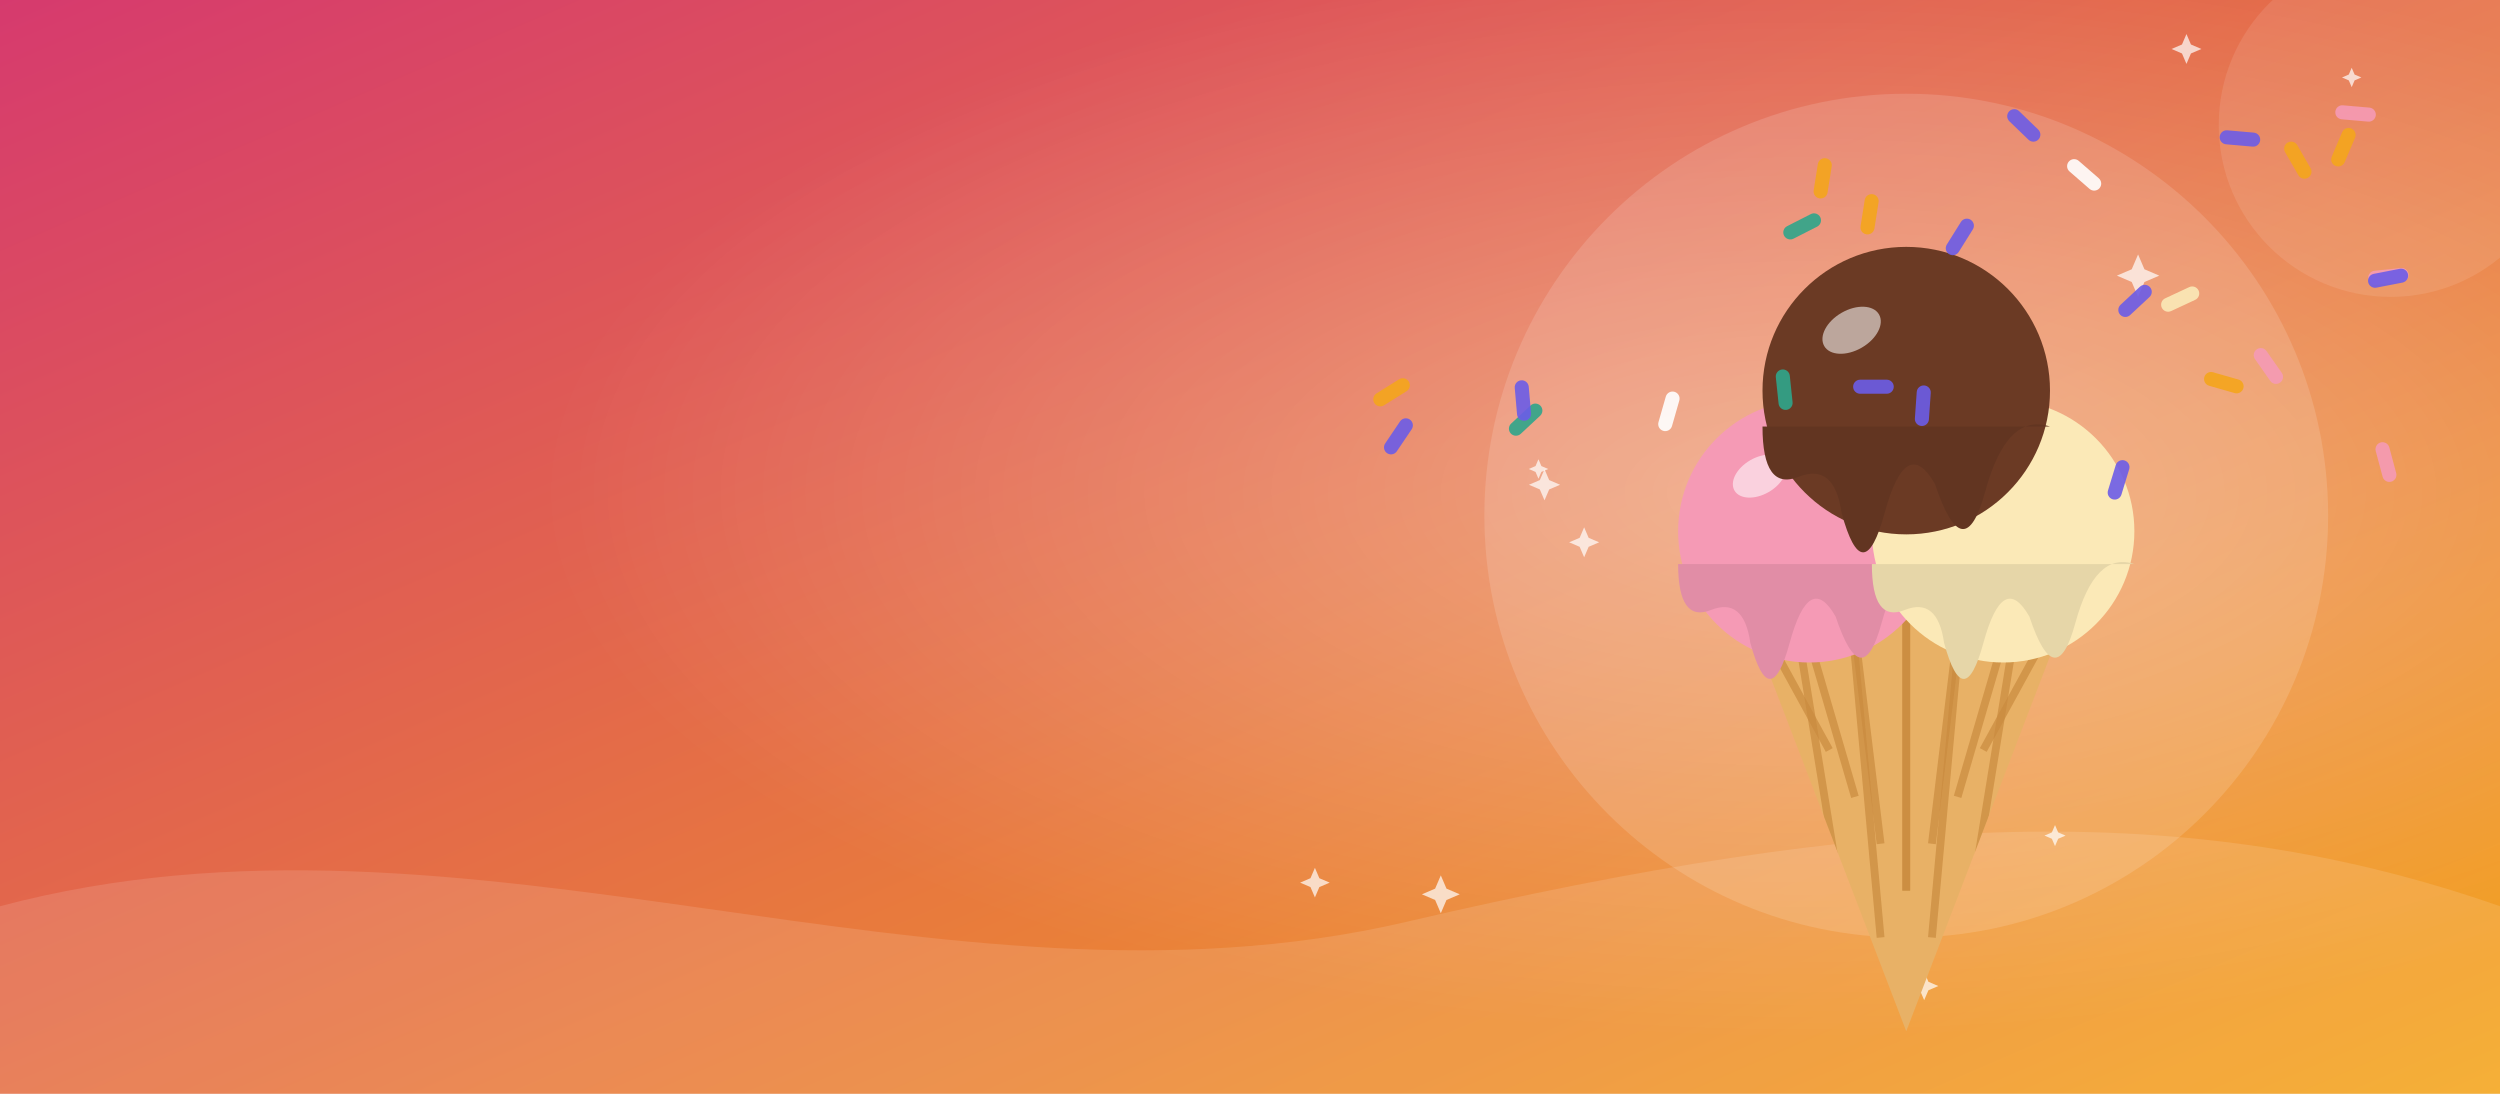
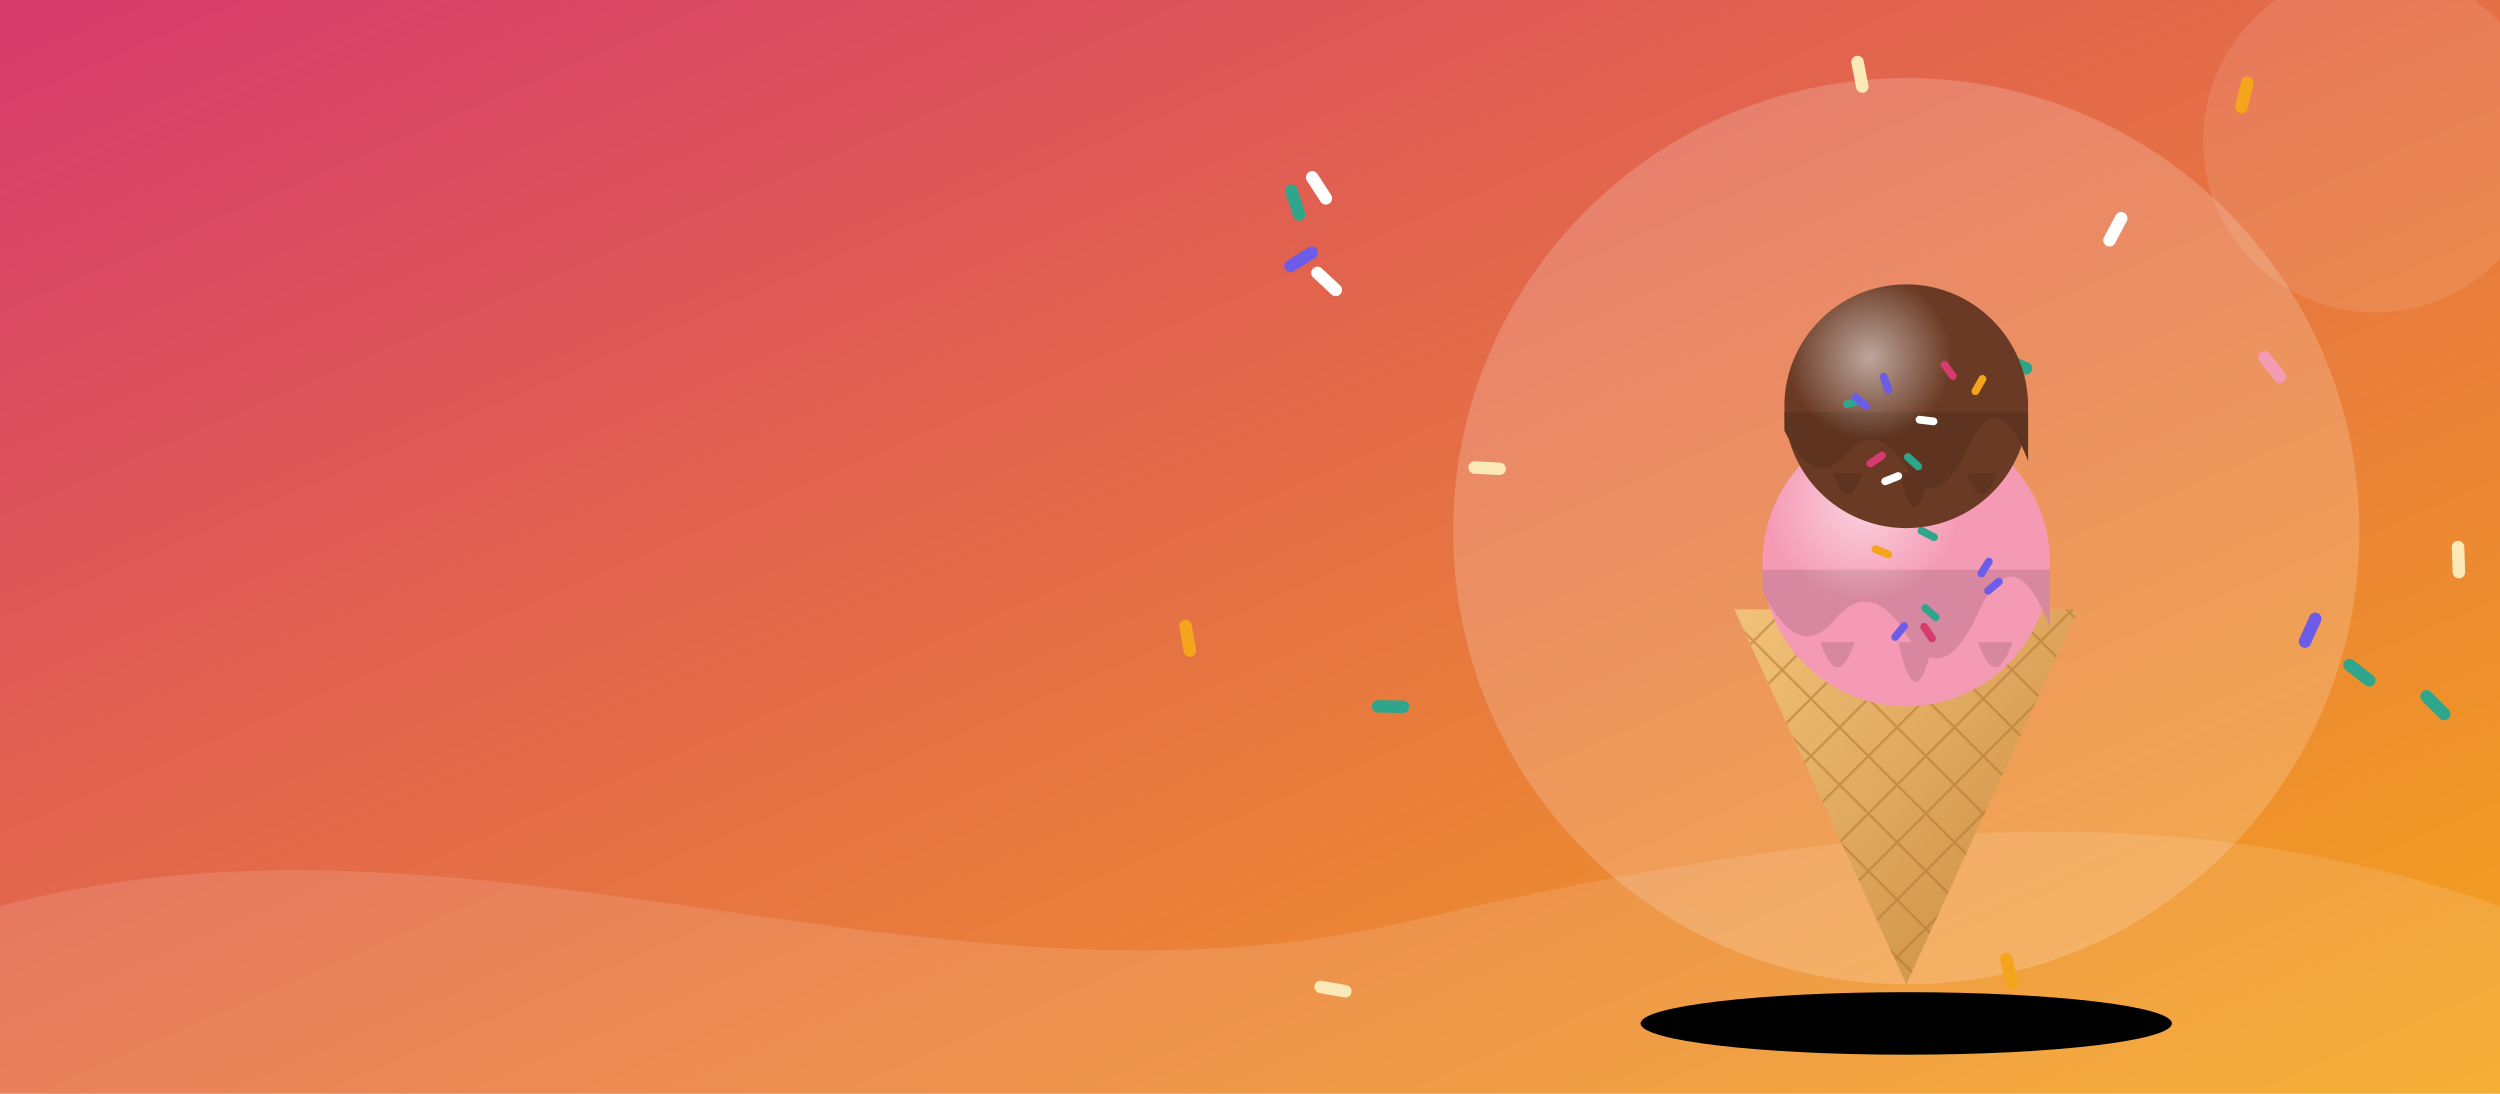
<svg xmlns="http://www.w3.org/2000/svg" viewBox="0 0 1600 700" width="1600" height="700" preserveAspectRatio="xMidYMid slice">
+   <style>
+ .float{animation:float 4s ease-in-out infinite;transform-box:fill-box;transform-origin:center}
+ .shadow{animation:shadow 4s ease-in-out infinite;transform-box:fill-box;transform-origin:center}
+ .twinkle{animation:twinkle 2.6s ease-in-out infinite}
+ .fall{animation:fall 7s linear infinite}
+ .drip{animation:drip 3.2s ease-in-out infinite;transform-box:fill-box;transform-origin:top}
+ .glow{animation:glow 5s ease-in-out infinite}
+ @keyframes float{0%,100%{transform:translateY(0) rotate(0)}50%{transform:translateY(-14px) rotate(-1.5deg)}}
+ @keyframes shadow{0%,100%{transform:scale(1);opacity:.28}50%{transform:scale(.86);opacity:.18}}
+ @keyframes twinkle{0%,100%{opacity:.25}50%{opacity:1}}
+ @keyframes fall{0%{transform:translateY(-80px)}100%{transform:translateY(820px)}}
+ @keyframes drip{0%,100%{transform:scaleY(1)}50%{transform:scaleY(1.25)}}
+ @keyframes glow{0%,100%{opacity:.35}50%{opacity:.6}}
+ @media (prefers-reduced-motion:reduce){*{animation:none!important}}
+ </style>
  <defs>
-     <linearGradient id="bg" x1="0" y1="0" x2="1" y2="1">
+     <radialGradient id="bg20" cx="50%" cy="42%" r="65%">
+       <stop offset="0" stop-color="#ffffff" />
+       <stop offset="1" stop-color="#f4a51c" />
+     </radialGradient>
+     <radialGradient id="sh20" cx="35%" cy="30%" r="75%">
+       <stop offset="0" stop-color="#ffffff" stop-opacity=".55" />
+       <stop offset=".45" stop-color="#ffffff" stop-opacity="0" />
+     </radialGradient>
+     <linearGradient id="cone20" x1="0" y1="0" x2="1" y2="1">
+       <stop offset="0" stop-color="#f2c27a" />
+       <stop offset="1" stop-color="#c98a3e" />
+     </linearGradient>
+     <pattern id="waffle20" width="26" height="26" patternUnits="userSpaceOnUse" patternTransform="rotate(45)">
+       <rect width="26" height="26" fill="none" />
+       <path d="M0 0H26M0 0V26" stroke="#b27631" stroke-width="3" opacity=".55" />
+     </pattern>
+   </defs>
+   <defs>
+     <linearGradient id="g20" x1="0" y1="0" x2="1" y2="1">
      <stop offset="0" stop-color="#d63a6e" />
      <stop offset="1" stop-color="#f4a51c" />
    </linearGradient>
-     <radialGradient id="glow" cx="0.72" cy="0.45" r="0.5">
-       <stop offset="0" stop-color="#fff" stop-opacity="0.35" />
-       <stop offset="1" stop-color="#fff" stop-opacity="0" />
-     </radialGradient>
  </defs>
-   <rect width="1600" height="700" fill="url(#bg)" />
-   <rect width="1600" height="700" fill="url(#glow)" />
-   <circle cx="1220" cy="330" r="270" fill="#fff" opacity="0.14" />
-   <circle cx="1530" cy="80" r="110" fill="#fff" opacity="0.10" />
-   <path d="M0 580 C 300 500, 600 660, 900 590 S 1400 510, 1600 580 V700 H0 Z" fill="#fff" opacity="0.12" />
-   <path d="M922.117 560.247 L925.75 568.725 L934.227 572.358 L925.75 575.991 L922.117 584.468 L918.484 575.991 L910.007 572.358 L918.484 568.725 Z" fill="#fff" opacity="0.7" />
-   <path d="M1013.852 337.483 L1016.731 344.2 L1023.448 347.078 L1016.731 349.957 L1013.852 356.674 L1010.974 349.957 L1004.257 347.078 L1010.974 344.2 Z" fill="#fff" opacity="0.7" />
-   <path d="M1315.211 528.032 L1317.236 532.758 L1321.962 534.783 L1317.236 536.808 L1315.211 541.534 L1313.185 536.808 L1308.46 534.783 L1313.185 532.758 Z" fill="#fff" opacity="0.7" />
-   <path d="M841.544 555.428 L844.383 562.051 L851.006 564.89 L844.383 567.728 L841.544 574.352 L838.705 567.728 L832.082 564.89 L838.705 562.051 Z" fill="#fff" opacity="0.7" />
-   <path d="M1399.333 21.785 L1402.202 28.479 L1408.896 31.348 L1402.202 34.217 L1399.333 40.911 L1396.464 34.217 L1389.77 31.348 L1396.464 28.479 Z" fill="#fff" opacity="0.7" />
-   <path d="M1368.37 162.846 L1372.439 172.339 L1381.933 176.408 L1372.439 180.476 L1368.37 189.97 L1364.302 180.476 L1354.808 176.408 L1364.302 172.339 Z" fill="#fff" opacity="0.7" />
-   <path d="M1505.085 43.374 L1506.946 47.717 L1511.288 49.578 L1506.946 51.439 L1505.085 55.781 L1503.224 51.439 L1498.881 49.578 L1503.224 47.717 Z" fill="#fff" opacity="0.7" />
-   <path d="M1231.473 622.006 L1234.188 628.341 L1240.523 631.055 L1234.188 633.77 L1231.473 640.105 L1228.759 633.77 L1222.424 631.055 L1228.759 628.341 Z" fill="#fff" opacity="0.7" />
-   <path d="M984.616 293.922 L986.485 298.285 L990.848 300.155 L986.485 302.024 L984.616 306.387 L982.746 302.024 L978.383 300.155 L982.746 298.285 Z" fill="#fff" opacity="0.7" />
-   <path d="M988.486 300.282 L991.476 307.258 L998.452 310.248 L991.476 313.238 L988.486 320.215 L985.496 313.238 L978.519 310.248 L985.496 307.258 Z" fill="#fff" opacity="0.7" />
-   <defs>
-     <clipPath id="cone1220360">
-       <path d="M1105.0 360 L1220 660 L1335.0 360 Z" />
-     </clipPath>
-   </defs>
-   <path d="M1105.0 360 L1220 660 L1335.0 360 Z" fill="#e8b166" />
-   <g clip-path="url(#cone1220360)">
-     <line x1="1105.0" y1="360" x2="1170.714" y2="480.0" stroke="#c98a3e" stroke-width="5" opacity="0.7" />
-     <line x1="1143.333" y1="360" x2="1187.143" y2="510.0" stroke="#c98a3e" stroke-width="5" opacity="0.7" />
-     <line x1="1181.667" y1="360" x2="1203.571" y2="540.0" stroke="#c98a3e" stroke-width="5" opacity="0.7" />
-     <line x1="1220.0" y1="360" x2="1220.0" y2="570.0" stroke="#c98a3e" stroke-width="5" opacity="0.7" />
-     <line x1="1258.333" y1="360" x2="1236.429" y2="600.0" stroke="#c98a3e" stroke-width="5" opacity="0.7" />
-     <line x1="1296.667" y1="360" x2="1252.857" y2="630.0" stroke="#c98a3e" stroke-width="5" opacity="0.7" />
-     <line x1="1335.0" y1="360" x2="1269.286" y2="660.0" stroke="#c98a3e" stroke-width="5" opacity="0.7" />
-     <line x1="1335.0" y1="360" x2="1269.286" y2="480.0" stroke="#c98a3e" stroke-width="5" opacity="0.7" />
-     <line x1="1296.667" y1="360" x2="1252.857" y2="510.0" stroke="#c98a3e" stroke-width="5" opacity="0.7" />
-     <line x1="1258.333" y1="360" x2="1236.429" y2="540.0" stroke="#c98a3e" stroke-width="5" opacity="0.7" />
-     <line x1="1220.0" y1="360" x2="1220.0" y2="570.0" stroke="#c98a3e" stroke-width="5" opacity="0.7" />
-     <line x1="1181.667" y1="360" x2="1203.571" y2="600.0" stroke="#c98a3e" stroke-width="5" opacity="0.7" />
-     <line x1="1143.333" y1="360" x2="1187.143" y2="630.0" stroke="#c98a3e" stroke-width="5" opacity="0.7" />
-     <line x1="1105.0" y1="360" x2="1170.714" y2="660.0" stroke="#c98a3e" stroke-width="5" opacity="0.7" />
+   <rect width="1600" height="700" fill="url(#g20)" />
+   <circle cx="1220" cy="340" r="290" fill="#ffffff" opacity=".18" class="glow" />
+   <circle cx="1520" cy="90" r="110" fill="#ffffff" opacity=".1" />
+   <path d="M0 580 C 300 500, 600 660, 900 590 S 1400 510, 1600 580 V700 H0 Z" fill="#ffffff" opacity=".12" />
+   <g class="fall" style="animation-delay:-4.7s;animation-duration:8.4s">
+     <rect x="1503" y="420" width="24" height="8" rx="4" fill="#2fa58b" transform="rotate(38 1503 420)" />
  </g>
-   <circle cx="1158" cy="340" r="84" fill="#f59ab5" />
-   <path d="M1074 361.0 q0 37.8 21.0 29.4 t25.2 21.0 q12.6 46.2 25.2 0 t29.4 -16.8 q16.8 50.4 29.4 4.2 T1242 361.0 Z" fill="#e18da6" />
-   <ellipse cx="1126.08" cy="304.72" rx="18.48" ry="11.76" fill="#fff" opacity="0.55" transform="rotate(-30 1126.08 304.72)" />
-   <circle cx="1282" cy="340" r="84" fill="#fbe9b7" />
-   <path d="M1198 361.0 q0 37.8 21.0 29.4 t25.2 21.0 q12.6 46.2 25.2 0 t29.4 -16.8 q16.8 50.4 29.4 4.2 T1366 361.0 Z" fill="#e6d6a8" />
-   <ellipse cx="1250.08" cy="304.72" rx="18.48" ry="11.76" fill="#fff" opacity="0.55" transform="rotate(-30 1250.08 304.72)" />
-   <circle cx="1220" cy="250" r="92" fill="#6b3a24" />
-   <path d="M1128 273.0 q0 41.4 23.0 32.2 t27.6 23.0 q13.8 50.6 27.6 0 t32.2 -18.4 q18.4 55.2 32.2 4.6 T1312 273.0 Z" fill="#623521" />
-   <ellipse cx="1185.04" cy="211.36" rx="20.24" ry="12.88" fill="#fff" opacity="0.55" transform="rotate(-30 1185.04 211.36)" />
-   <rect x="989" y="263" width="26" height="9" rx="4.5" fill="#2fa58b" opacity="0.9" transform="rotate(137 989 263)" />
-   <rect x="978" y="243" width="26" height="9" rx="4.5" fill="#6c5ce7" opacity="0.9" transform="rotate(85 978 243)" />
-   <rect x="1421" y="83" width="26" height="9" rx="4.5" fill="#6c5ce7" opacity="0.9" transform="rotate(5 1421 83)" />
-   <rect x="1186" y="243" width="26" height="9" rx="4.5" fill="#6c5ce7" opacity="0.9" transform="rotate(0 1186 243)" />
-   <rect x="1076" y="252" width="26" height="9" rx="4.5" fill="#ffffff" opacity="0.9" transform="rotate(106 1076 252)" />
-   <rect x="1495" y="67" width="26" height="9" rx="4.5" fill="#f59ab5" opacity="0.9" transform="rotate(5 1495 67)" />
-   <rect x="906" y="271" width="26" height="9" rx="4.5" fill="#6c5ce7" opacity="0.9" transform="rotate(124 906 271)" />
-   <rect x="1379" y="187" width="26" height="9" rx="4.5" fill="#6c5ce7" opacity="0.9" transform="rotate(137 1379 187)" />
-   <rect x="1265" y="143" width="26" height="9" rx="4.5" fill="#6c5ce7" opacity="0.9" transform="rotate(122 1265 143)" />
-   <rect x="1528" y="282" width="26" height="9" rx="4.5" fill="#f59ab5" opacity="0.9" transform="rotate(75 1528 282)" />
-   <rect x="1509" y="84" width="26" height="9" rx="4.5" fill="#f4a51c" opacity="0.9" transform="rotate(113 1509 84)" />
-   <rect x="1468" y="89" width="26" height="9" rx="4.5" fill="#f4a51c" opacity="0.9" transform="rotate(60 1468 89)" />
-   <rect x="1542" y="180" width="26" height="9" rx="4.5" fill="#f59ab5" opacity="0.9" transform="rotate(174 1542 180)" />
-   <rect x="1448" y="221" width="26" height="9" rx="4.5" fill="#f59ab5" opacity="0.9" transform="rotate(55 1448 221)" />
-   <rect x="1542" y="180" width="26" height="9" rx="4.5" fill="#6c5ce7" opacity="0.9" transform="rotate(169 1542 180)" />
-   <rect x="1289" y="68" width="26" height="9" rx="4.5" fill="#6c5ce7" opacity="0.9" transform="rotate(44 1289 68)" />
-   <rect x="1173" y="102" width="26" height="9" rx="4.5" fill="#f4a51c" opacity="0.9" transform="rotate(99 1173 102)" />
-   <rect x="1412" y="237" width="26" height="9" rx="4.5" fill="#f4a51c" opacity="0.9" transform="rotate(16 1412 237)" />
-   <rect x="1236" y="247" width="26" height="9" rx="4.5" fill="#6c5ce7" opacity="0.9" transform="rotate(94 1236 247)" />
-   <rect x="1145" y="236" width="26" height="9" rx="4.5" fill="#2fa58b" opacity="0.9" transform="rotate(84 1145 236)" />
-   <rect x="1364" y="296" width="26" height="9" rx="4.5" fill="#6c5ce7" opacity="0.9" transform="rotate(107 1364 296)" />
-   <rect x="1327" y="100" width="26" height="9" rx="4.5" fill="#ffffff" opacity="0.9" transform="rotate(41 1327 100)" />
-   <rect x="1409" y="190" width="26" height="9" rx="4.5" fill="#fbe9b7" opacity="0.9" transform="rotate(155 1409 190)" />
-   <rect x="1167" y="143" width="26" height="9" rx="4.5" fill="#2fa58b" opacity="0.9" transform="rotate(153 1167 143)" />
-   <rect x="1203" y="125" width="26" height="9" rx="4.5" fill="#f4a51c" opacity="0.9" transform="rotate(99 1203 125)" />
-   <rect x="904" y="248" width="26" height="9" rx="4.5" fill="#f4a51c" opacity="0.9" transform="rotate(148 904 248)" />
+   <g class="fall" style="animation-delay:-2.9s;animation-duration:9.0s">
+     <rect x="843" y="169" width="24" height="8" rx="4" fill="#ffffff" transform="rotate(43 843 169)" />
+   </g>
+   <g class="fall" style="animation-delay:-2.9s;animation-duration:5.8s">
+     <rect x="845" y="163" width="24" height="8" rx="4" fill="#6c5ce7" transform="rotate(148 845 163)" />
+   </g>
+   <g class="fall" style="animation-delay:-0.6s;animation-duration:7.1s">
+     <rect x="1273" y="417" width="24" height="8" rx="4" fill="#6c5ce7" transform="rotate(84 1273 417)" />
+   </g>
+   <g class="fall" style="animation-delay:-1.7s;animation-duration:5.8s">
+     <rect x="1450" y="223" width="24" height="8" rx="4" fill="#f59ab5" transform="rotate(52 1450 223)" />
+   </g>
+   <g class="fall" style="animation-delay:-4.8s;animation-duration:5.7s">
+     <rect x="829" y="117" width="24" height="8" rx="4" fill="#2fa58b" transform="rotate(72 829 117)" />
+   </g>
+   <g class="fall" style="animation-delay:-6.0s;animation-duration:5.9s">
+     <rect x="857" y="-44" width="24" height="8" rx="4" fill="#fbe9b7" transform="rotate(180 857 -44)" />
+   </g>
+   <g class="fall" style="animation-delay:-2.1s;animation-duration:5.5s">
+     <rect x="955" y="-51" width="24" height="8" rx="4" fill="#f59ab5" transform="rotate(165 955 -51)" />
+   </g>
+   <g class="fall" style="animation-delay:-6.5s;animation-duration:6.1s">
+     <rect x="1290" y="360" width="24" height="8" rx="4" fill="#fbe9b7" transform="rotate(114 1290 360)" />
+   </g>
+   <g class="fall" style="animation-delay:-6.0s;animation-duration:7.8s">
+     <rect x="1443" y="50" width="24" height="8" rx="4" fill="#f4a51c" transform="rotate(103 1443 50)" />
+   </g>
+   <g class="fall" style="animation-delay:-0.8s;animation-duration:7.4s">
+     <rect x="1577" y="346" width="24" height="8" rx="4" fill="#fbe9b7" transform="rotate(88 1577 346)" />
+   </g>
+   <g class="fall" style="animation-delay:-0.8s;animation-duration:8.5s">
+     <rect x="1186" y="246" width="24" height="8" rx="4" fill="#ffffff" transform="rotate(44 1186 246)" />
+   </g>
+   <g class="fall" style="animation-delay:-5.1s;animation-duration:8.8s">
+     <rect x="762" y="396" width="24" height="8" rx="4" fill="#f4a51c" transform="rotate(80 762 396)" />
+   </g>
+   <g class="fall" style="animation-delay:-1.1s;animation-duration:8.8s">
+     <rect x="1195" y="474" width="24" height="8" rx="4" fill="#f4a51c" transform="rotate(13 1195 474)" />
+   </g>
+   <g class="fall" style="animation-delay:-0.8s;animation-duration:6.3s">
+     <rect x="1217" y="-51" width="24" height="8" rx="4" fill="#f4a51c" transform="rotate(146 1217 -51)" />
+   </g>
+   <g class="fall" style="animation-delay:-0.3s;animation-duration:5.1s">
+     <rect x="1287" y="609" width="24" height="8" rx="4" fill="#f4a51c" transform="rotate(77 1287 609)" />
+   </g>
+   <g class="fall" style="animation-delay:-0.2s;animation-duration:7.7s">
+     <rect x="940" y="295" width="24" height="8" rx="4" fill="#fbe9b7" transform="rotate(3 940 295)" />
+   </g>
+   <g class="fall" style="animation-delay:-2.9s;animation-duration:5.4s">
+     <rect x="1192" y="35" width="24" height="8" rx="4" fill="#fbe9b7" transform="rotate(79 1192 35)" />
+   </g>
+   <g class="fall" style="animation-delay:-2.1s;animation-duration:7.2s">
+     <rect x="841" y="108" width="24" height="8" rx="4" fill="#ffffff" transform="rotate(57 841 108)" />
+   </g>
+   <g class="fall" style="animation-delay:-0.0s;animation-duration:5.8s">
+     <rect x="1487" y="394" width="24" height="8" rx="4" fill="#6c5ce7" transform="rotate(114 1487 394)" />
+   </g>
+   <g class="fall" style="animation-delay:-1.4s;animation-duration:7.5s">
+     <rect x="1280" y="224" width="24" height="8" rx="4" fill="#2fa58b" transform="rotate(24 1280 224)" />
+   </g>
+   <g class="fall" style="animation-delay:-0.4s;animation-duration:6.5s">
+     <rect x="878" y="448" width="24" height="8" rx="4" fill="#2fa58b" transform="rotate(1 878 448)" />
+   </g>
+   <g class="fall" style="animation-delay:-0.5s;animation-duration:6.9s">
+     <rect x="1363" y="138" width="24" height="8" rx="4" fill="#ffffff" transform="rotate(118 1363 138)" />
+   </g>
+   <g class="fall" style="animation-delay:-6.5s;animation-duration:7.2s">
+     <rect x="1551" y="-53" width="24" height="8" rx="4" fill="#ffffff" transform="rotate(135 1551 -53)" />
+   </g>
+   <g class="fall" style="animation-delay:-2.1s;animation-duration:8.4s">
+     <rect x="1553" y="440" width="24" height="8" rx="4" fill="#2fa58b" transform="rotate(45 1553 440)" />
+   </g>
+   <g class="fall" style="animation-delay:-5.2s;animation-duration:7.5s">
+     <rect x="842" y="627" width="24" height="8" rx="4" fill="#fbe9b7" transform="rotate(10 842 627)" />
+   </g>
+   <ellipse cx="1220" cy="655" rx="170" ry="20" fill="#000000" class="shadow" />
+   <g class="float">
+     <g transform="translate(920 60)">
+       <path d="M190 330 L300 570 L410 330z" fill="url(#cone20)" />
+       <path d="M190 330 L300 570 L410 330z" fill="url(#waffle20)" />
+       <circle cx="300" cy="300" r="92" fill="#f59ab5" />
+       <path d="M208 318.4 q23.0 46.0 46.0 18.4 t46.0 9.2 t46.0 -13.8 t46.0 9.2 V304.6 H208 Z" fill="#d7879f" />
+       <path class="drip" style="animation-delay:0.0s" d="M245 351 q11 32 22 0 Z" fill="#d7879f" />
+       <path class="drip" style="animation-delay:0.6s" d="M295 351 q11 51 22 0 Z" fill="#d7879f" />
+       <path class="drip" style="animation-delay:1.2s" d="M346 351 q11 32 22 0 Z" fill="#d7879f" />
+       <circle cx="300" cy="300" r="92" fill="url(#sh20)" />
+       <rect x="269" y="253" width="14" height="5" rx="2.5" fill="#6c5ce7" transform="rotate(122 300 300)" />
+       <rect x="260" y="250" width="14" height="5" rx="2.5" fill="#6c5ce7" transform="rotate(140 300 300)" />
+       <rect x="338" y="311" width="14" height="5" rx="2.5" fill="#d63a6e" transform="rotate(56 300 300)" />
+       <rect x="297" y="275" width="14" height="5" rx="2.5" fill="#2fa58b" transform="rotate(27 300 300)" />
+       <rect x="271" y="323" width="14" height="5" rx="2.5" fill="#d63a6e" transform="rotate(164 300 300)" />
+       <rect x="326" y="311" width="14" height="5" rx="2.5" fill="#2fa58b" transform="rotate(42 300 300)" />
+       <rect x="276" y="297" width="14" height="5" rx="2.5" fill="#f4a51c" transform="rotate(22 300 300)" />
+       <rect x="330" y="273" width="14" height="5" rx="2.5" fill="#6c5ce7" transform="rotate(129 300 300)" />
+       <rect x="270" y="265" width="14" height="5" rx="2.5" fill="#f4a51c" transform="rotate(22 300 300)" />
+       <circle cx="300" cy="200" r="78" fill="#6b3a24" />
+       <path d="M222 215.6 q19.5 39.0 39.0 15.6 t39.0 7.8 t39.0 -11.7 t39.0 7.8 V203.9 H222 Z" fill="#5e331f" />
+       <path class="drip" style="animation-delay:0.0s" d="M253 243 q9 27 19 0 Z" fill="#5e331f" />
+       <path class="drip" style="animation-delay:0.6s" d="M296 243 q9 43 19 0 Z" fill="#5e331f" />
+       <path class="drip" style="animation-delay:1.2s" d="M339 243 q9 27 19 0 Z" fill="#5e331f" />
+       <circle cx="300" cy="200" r="78" fill="url(#sh20)" />
+       <rect x="307" y="205" width="14" height="5" rx="2.5" fill="#ffffff" transform="rotate(7 300 200)" />
+       <rect x="325" y="208" width="14" height="5" rx="2.5" fill="#2fa58b" transform="rotate(166 300 200)" />
+       <rect x="258" y="164" width="14" height="5" rx="2.5" fill="#f4a51c" transform="rotate(120 300 200)" />
+       <rect x="328" y="180" width="14" height="5" rx="2.5" fill="#d63a6e" transform="rotate(146 300 200)" />
+       <rect x="275" y="205" width="14" height="5" rx="2.5" fill="#6c5ce7" transform="rotate(71 300 200)" />
+       <rect x="269" y="214" width="14" height="5" rx="2.5" fill="#6c5ce7" transform="rotate(40 300 200)" />
+       <rect x="319" y="158" width="14" height="5" rx="2.5" fill="#ffffff" transform="rotate(158 300 200)" />
+       <rect x="291" y="162" width="14" height="5" rx="2.5" fill="#d63a6e" transform="rotate(53 300 200)" />
+       <rect x="320" y="221" width="14" height="5" rx="2.5" fill="#2fa58b" transform="rotate(42 300 200)" />
+     </g>
+   </g>
</svg>
